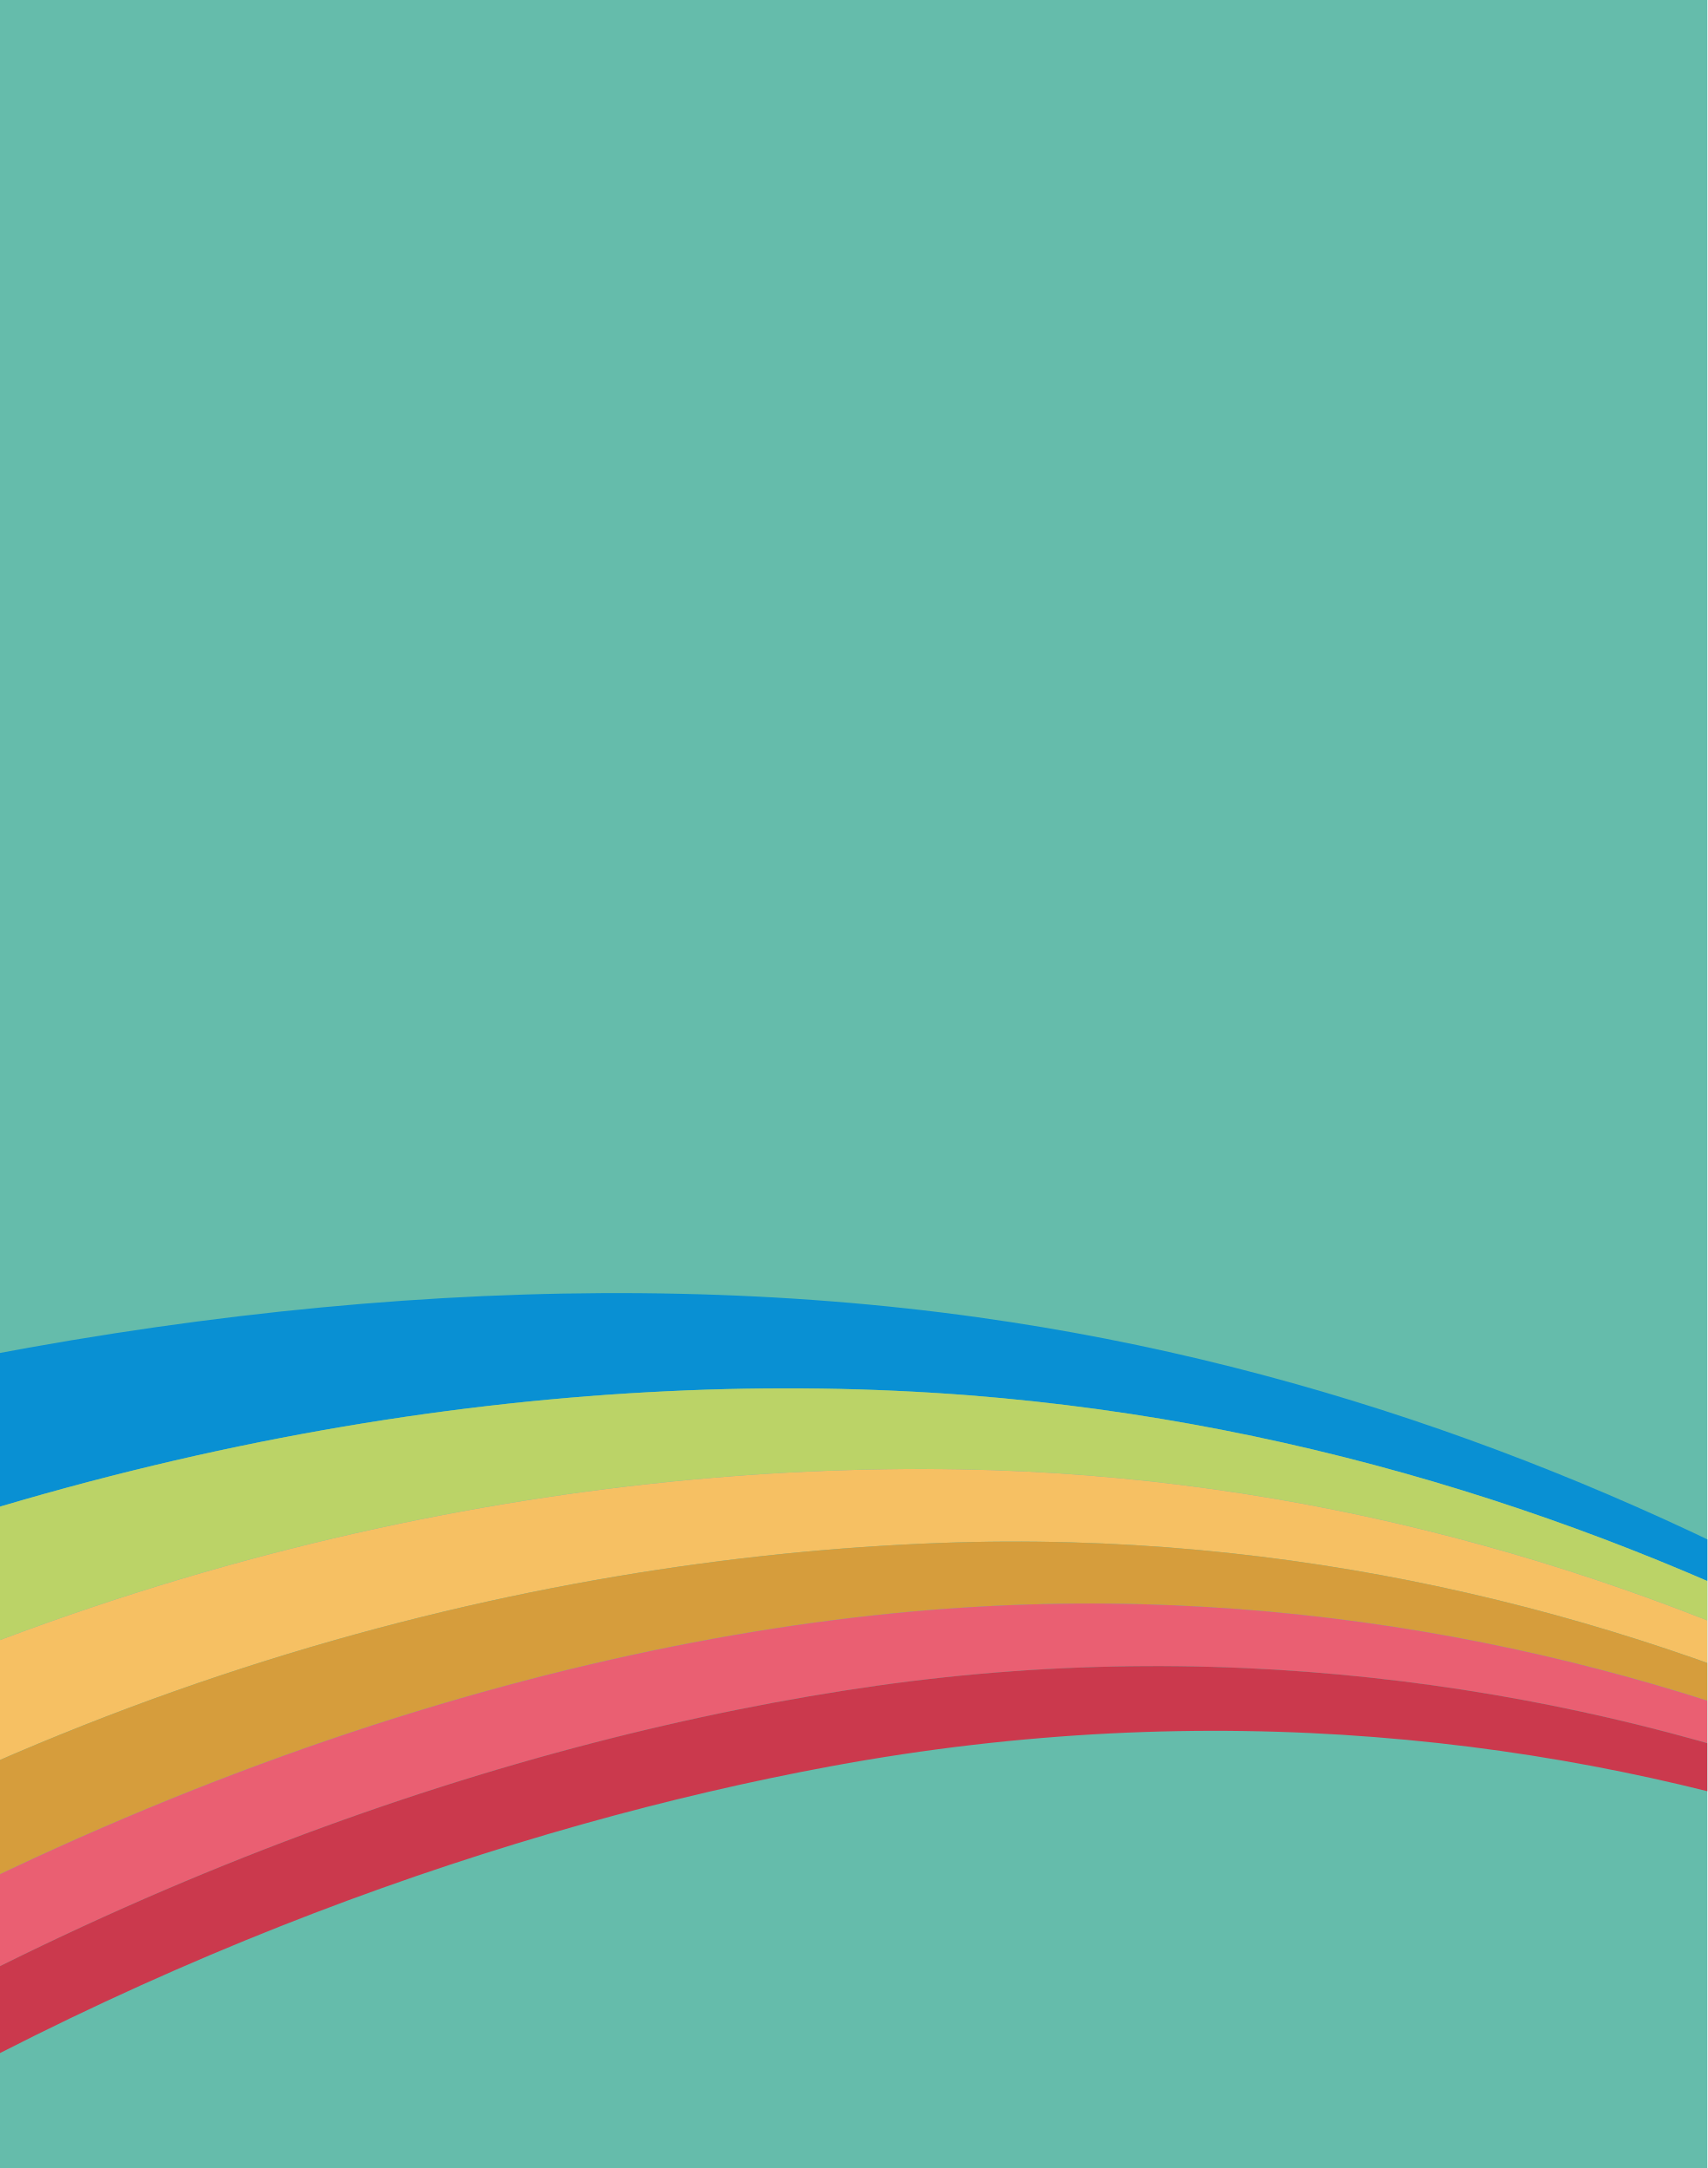
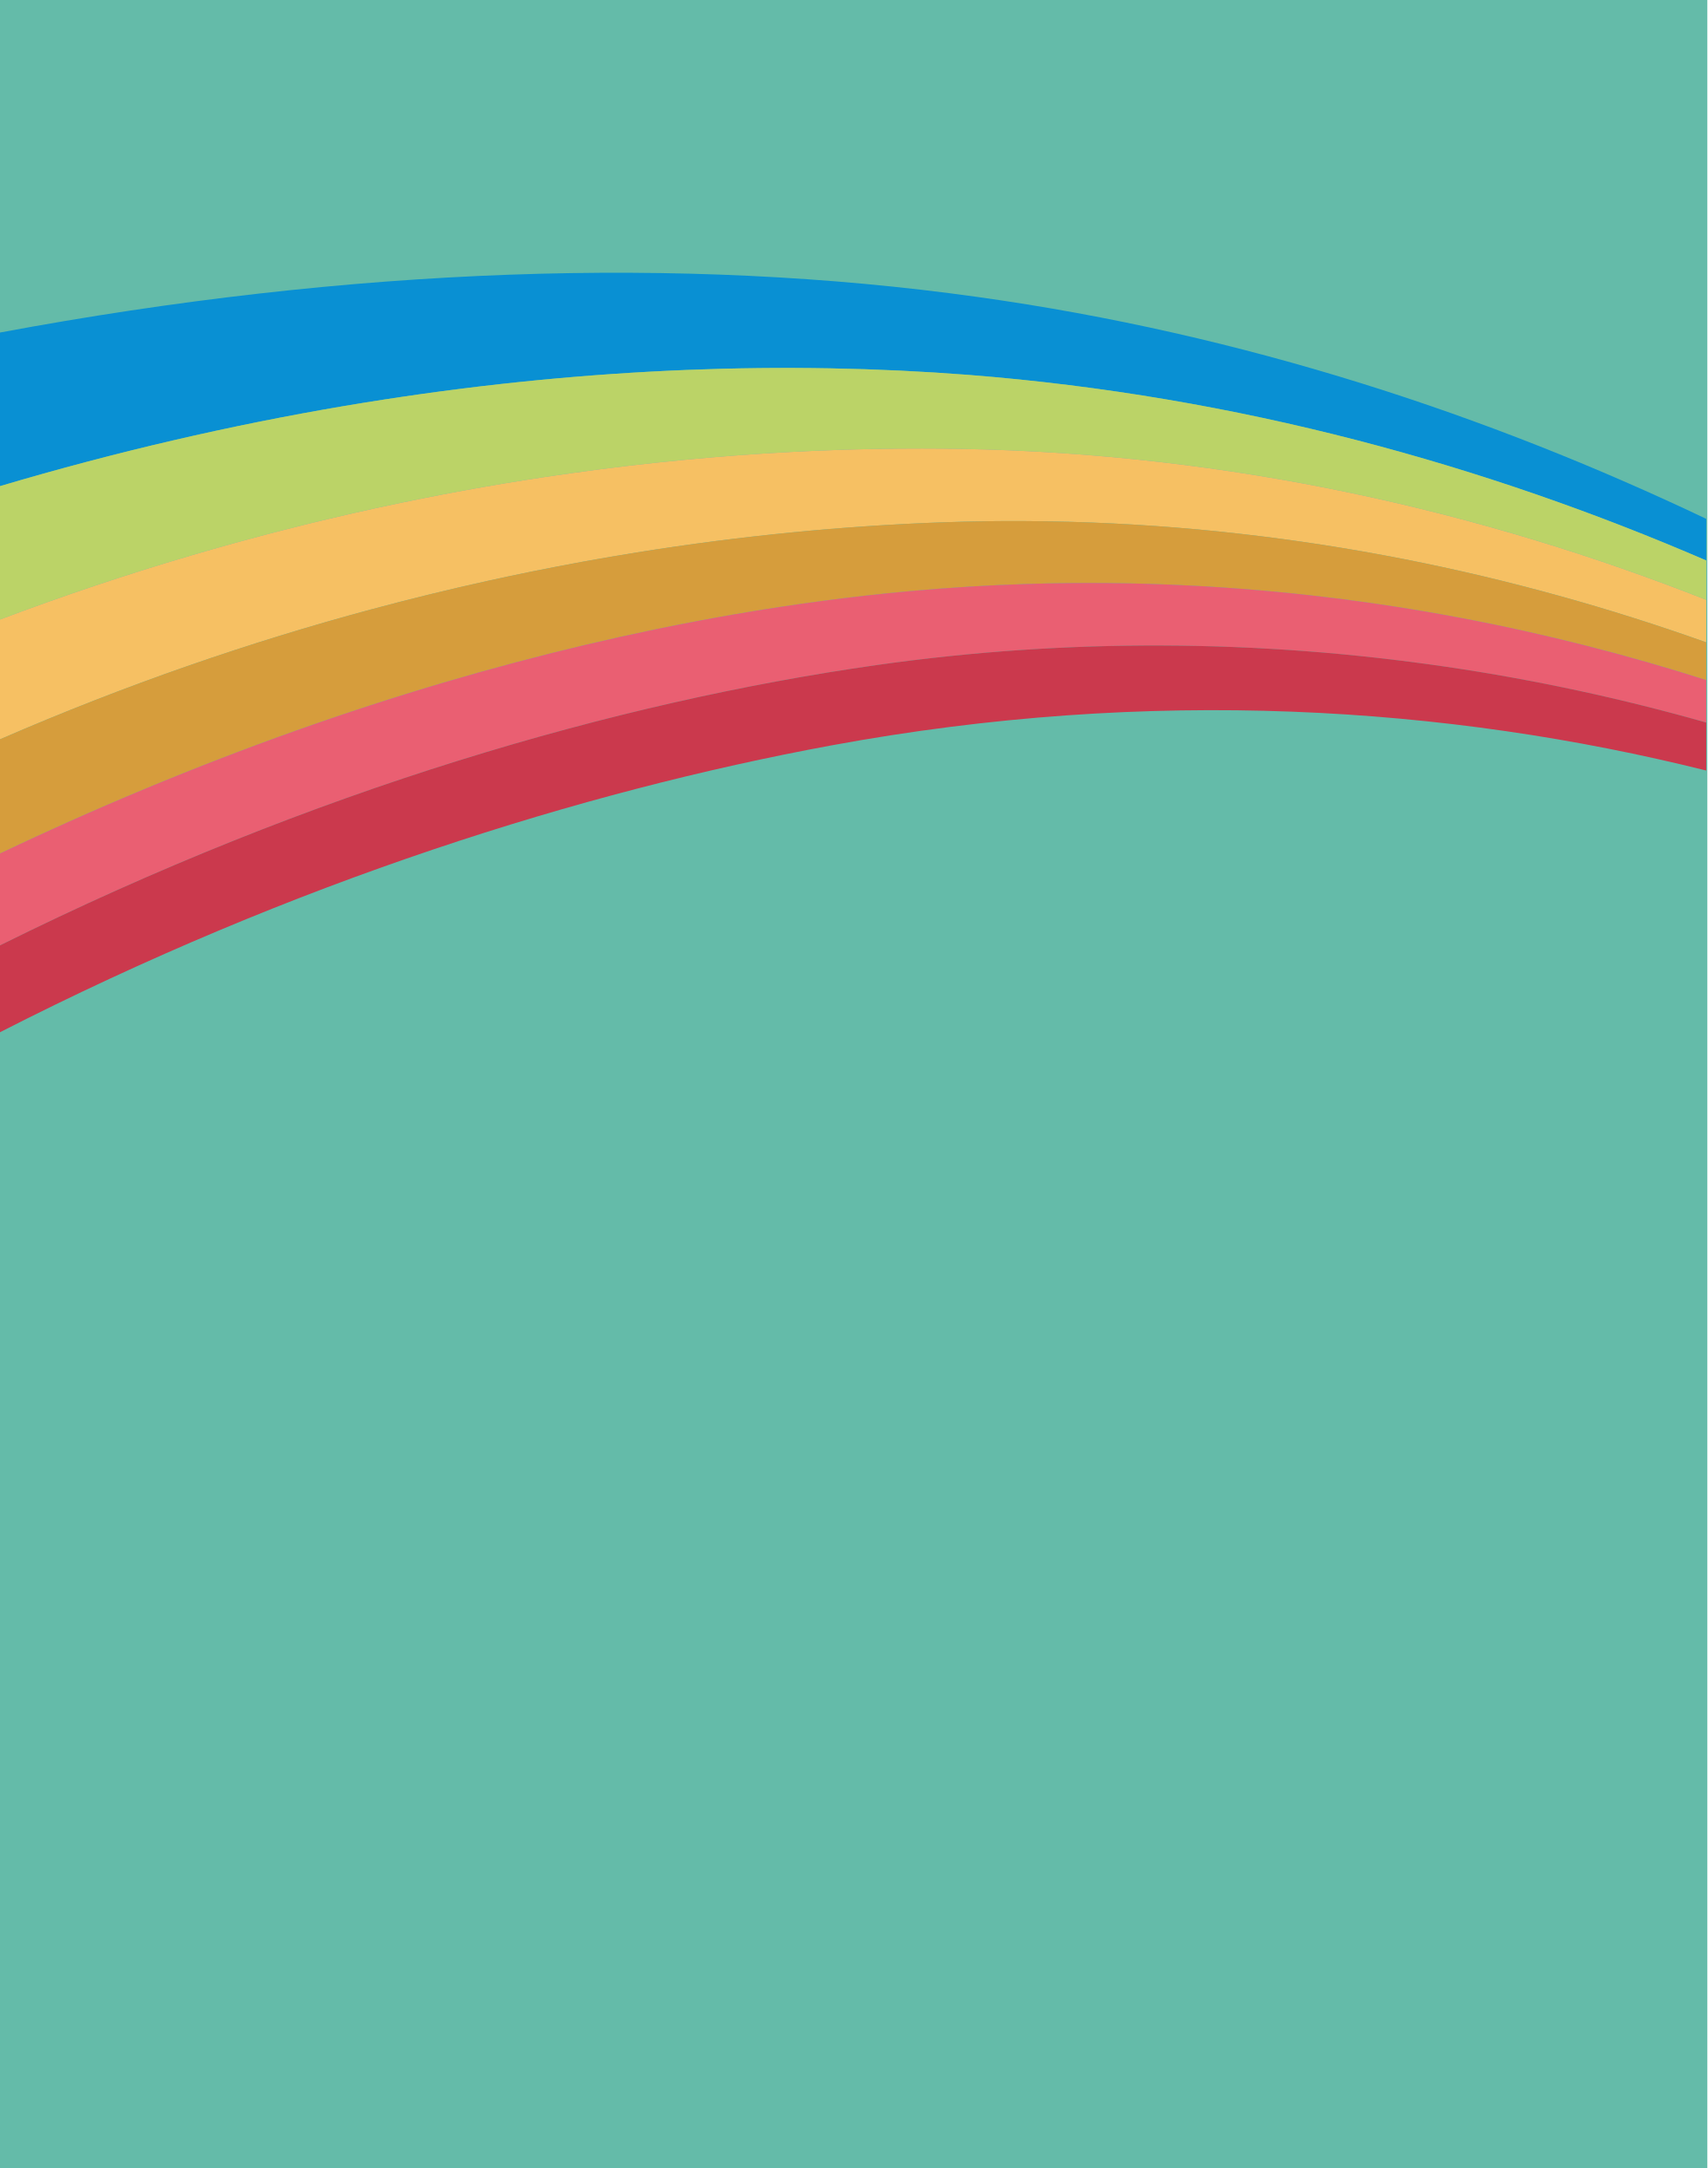
- <svg xmlns="http://www.w3.org/2000/svg" xmlns:xlink="http://www.w3.org/1999/xlink" version="1.1" id="Layer_1" x="0" y="0" width="768" height="975" viewBox="0 24.5 768 975" enable-background="new 0 24.5 768 975" xml:space="preserve">
-   <g id="Layer_1_1_">
-     <g id="background_color">
-       <polyline fill="#65BCAB" points="0 999.55 0 24 768 24 768 999.55 " />
-     </g>
-     <g id="toolbar" display="none">
-       <polyline display="inline" fill="#409D8B" points="770 1000.5 770 929.26 2 929.26 2 1000.5 " />
-       <rect x="39" y="943.51" display="inline" fill="#DDE5CE" width="86" height="8.55" />
-       <rect x="39" y="959.65" display="inline" fill="#DDE5CE" width="86" height="8.55" />
-       <rect x="38" y="974.85" display="inline" fill="#DDE5CE" width="86" height="8.55" />
-     </g>
-     <g id="airplsnr" display="none">
-       <path id="path1962" display="inline" fill="#DDE5CE" d="M396 301.95c-0.1-0.36-3.69-20.75-7.98-45.32 -4.29-24.57-7.92-44.9-8.06-45.18 -0.17-0.32-8.13 3.3-22.24 10.13 -20.61 9.98-22 10.72-22.44 12.02 -0.26 0.76-1.53 6.55-2.83 12.86l-2.36 11.47 -8.92 4.34 -8.92 4.34 -2.98-16.52 -2.98-16.52 -12.19-11.81c-6.71-6.5-12.17-11.9-12.13-12.02 0.03-0.11 3.99-2.11 8.8-4.43l8.74-4.22 12.43 5.49 12.43 5.49 22.21-10.74c17.32-8.38 22.11-10.87 21.77-11.32 -0.24-0.31-15.7-15.48-34.35-33.69l-33.91-33.12 11.2-5.42 11.19-5.42 46.16 28.3 46.16 28.3 30.58-14.77c21.44-10.35 31.23-14.86 32.76-15.08 1.4-0.2 3.23-0.06 5.15 0.41 3.79 0.92 6.2 2.8 7.79 6.09 1.48 3.06 1.61 5.06 0.54 8.15 -1.65 4.78-1.26 4.54-35.65 21.24l-30.99 15.05 -2.57 40.16c-1.42 22.09-2.89 44.99-3.27 50.9l-0.7 10.74 -11.13 5.38C399.04 301.21 396.13 302.43 396 301.95z" />
-     </g>
+ <svg xmlns="http://www.w3.org/2000/svg" version="1.1" id="Layer_1" x="0px" y="0px" width="768px" height="975px" viewBox="0 0 768 975" enable-background="new 0 0 768 975" xml:space="preserve">
+   <g id="background">
+     <rect fill="#64BBA9" width="768" height="975" />
  </g>
-   <g id="Layer_2">
-     <defs>
-       <rect id="SVGID_1_" y="24" width="768" height="1027" />
-     </defs>
-     <clipPath id="SVGID_2_">
-       <use xlink:href="#SVGID_1_" overflow="visible" />
-     </clipPath>
-     <g id="Layer_4" clip-path="url(#SVGID_2_)">
-       <path fill="#0066B2" d="M874.75 759.9c105.6 60.3 194.6 135.5 274.8 210.8C1069.65 895.5 980.45 820.2 874.75 759.9z" />
-       <path fill="none" d="M-321.39 935.89l41.04-25.81C-294.01 918.54-307.69 927.15-321.39 935.89z" />
-       <path fill="#0990D3" d="M1340.05 1205.3c-54.1-77.6-123.6-151.6-201.2-224.6 -83.5-78.5-176.2-156.8-286.3-219.7 -117.9-67.3-256.2-122.3-412.8-144.1 -172.3-24.1-372-8.2-582 48.6 -165.1 44.6-335.7 93.5-514.2 137.1l-20 163.31 73.5 9c34.85-17.94 69.49-35.59 103.93-52.91 116.2-59.72 230.13-115.03 342.07-163.1 213.4-91.6 419.6-120.3 592.8-106.9 156.7 12.3 296.5 60.5 415 123.3 110.9 58.8 203.7 134.8 286.2 210.3 77.4 71 147.3 144.2 201.2 221.7 0.1 0.1 0.1 0.2 0.2 0.3l-3.36-0.42c0.99 1.41 1.98 2.82 2.96 4.23 0.1 0.2 0.3 0.4 0.4 0.6l6.8 0.8C1343.55 1210.3 1341.85 1207.8 1340.05 1205.3z" />
-       <path fill="#BBD367" d="M1338.25 1207.3c-53.9-77.5-123.8-150.7-201.2-221.7 -82.5-75.5-175.3-151.5-286.2-210.3 -118.5-62.8-258.3-111-415-123.3 -173.2-13.4-379.4 15.3-592.8 106.9 -111.95 48.07-225.87 103.38-342.07 163.1 -31.51 16.2-63.18 32.71-95.03 49.5l184.4 22.5c2.54-1.72 5.07-3.42 7.6-5.13l-3-0.37 83.66-52.61c13.69-8.74 27.37-17.35 41.04-25.81l100.8-63.39c215.3-123.1 433.2-164.4 611.4-161.4 156.2 2.6 296.6 44.5 415.3 103 111.4 54.9 205.1 127.8 287.9 201.4 75.2 66.9 143.6 136.1 196.5 211.1l-4.83-0.58c1.56 2.16 3.1 4.32 4.63 6.48l3.75 0.47 3.36 0.42C1338.35 1207.5 1338.35 1207.4 1338.25 1207.3z" />
-       <path fill="#F6C063" d="M1135.05 989.7c-82.8-73.6-176.5-146.5-287.9-201.4 -118.7-58.5-259.1-100.4-415.3-103 -178.2-3-396.1 38.3-611.4 161.4l-100.8 63.39 -41.04 25.81 -83.66 52.61 3 0.37 100.2 12.23c1.54-1.17 3.08-2.32 4.62-3.48l-1.72-0.21c28.9-21.9 57.8-42.9 86.9-63.1C8.95 781 239.25 725.2 422.85 718.4c159-5.9 301.3 30.6 420.4 84.3 111.7 50.4 206.1 120.6 289.3 192.2 73.1 62.9 139.6 128.9 191.8 200.7l-3-0.37c1.17 1.59 2.34 3.18 3.5 4.77l1.87 0.22 4.83 0.58C1278.65 1125.8 1210.25 1056.6 1135.05 989.7z" />
-       <path fill="#D69D3C" d="M1132.55 994.9c-83.2-71.6-177.6-141.8-289.3-192.2 -119.1-53.7-261.4-90.2-420.4-84.3C239.25 725.2 8.95 781-212.05 934.3c-29.1 20.2-58 41.2-86.9 63.1l1.72 0.21 68.98 8.39c2.37-1.66 4.75-3.29 7.12-4.93l-6.32-0.77C-0.65 841.7 226.25 765.9 409.65 749.3c162.1-14.7 309.1 16.5 429.9 66.1 112 46 206.8 113 290.8 182.7 70.9 58.8 136.5 121.7 187.8 191.1l-5.63-0.7c1.56 2.06 3.11 4.13 4.64 6.21l4.2 0.52 3 0.37C1272.15 1123.8 1205.65 1057.8 1132.55 994.9z" />
-       <path fill="#EA5F72" d="M1130.35 998.1C1046.35 928.4 951.55 861.4 839.55 815.4 718.75 765.8 571.75 734.6 409.65 749.3c-183.4 16.6-410.3 92.4-637.1 251l6.32 0.77 55.28 6.73c1.37-0.91 2.75-1.81 4.12-2.72l-3.91-0.48c198.1-131.9 397.5-198.9 560.1-222 164.7-23.3 317.2 1.9 441 47.9 111.9 41.5 207.8 106.7 291.9 174.1 69.3 55.5 133.6 114.2 183.9 180.41l-3.11-0.38c0.94 1.22 1.88 2.44 2.81 3.67l1.57 0.2 5.64 0.7C1266.85 1119.8 1201.25 1056.9 1130.35 998.1z" />
-       <path fill="#CB394D" d="M1127.35 1004.6c-84.1-67.4-180-132.6-291.9-174.1 -123.8-46-276.3-71.2-441-47.9 -162.6 23.1-362 90.1-560.1 222l3.91 0.48 49.99 6.13c170.3-106.7 342.3-165.9 485.6-192.4 171.6-31.7 328-13.1 457.7 29.6 111.3 36.7 207.7 99 292.7 164.8 66.7 51.7 128.2 108 177.9 170.7l5.99 0.72 3.11 0.38C1260.95 1118.8 1196.65 1060.1 1127.35 1004.6z" />
-     </g>
+   <g>
+     <path fill="none" d="M154.427,182.656c6.238-1.059,12.457-2.065,18.655-3.022C166.884,180.591,160.666,181.598,154.427,182.656z" />
+     <path fill="#0990D3" d="M0,218.629c52.477-15.547,104.091-27.43,154.427-35.973c6.238-1.059,12.457-2.065,18.655-3.022   c92.973-14.353,181.354-17.319,262.491-11.043c121.494,9.536,232.818,40.678,331.931,83.465v-18.712   c-97.864-46.589-207.523-83.052-328.036-99.828C306.655,114.937,157.551,120.15,0,149.551V218.629z" />
+     <path fill="#BBD367" d="M173.082,179.634c-6.198,0.957-12.417,1.964-18.655,3.022C104.091,191.199,52.477,203.082,0,218.63v59.985   c57.26-21.579,113.86-38.035,168.982-50.064c0.592-0.129,1.181-0.252,1.774-0.38c25.064-5.431,49.821-9.955,74.192-13.629   c4.367-0.658,8.717-1.28,13.059-1.884c8.059-1.123,16.079-2.163,24.048-3.104c0.457-0.056,0.912-0.104,1.369-0.155   c32.312-3.777,63.848-6.081,94.419-7.084c2.278-0.074,4.548-0.141,6.814-0.2c2.492-0.066,4.977-0.126,7.456-0.174   c4.188-0.084,8.359-0.146,12.509-0.181c3.394-0.027,6.775-0.046,10.141-0.042c5.644,0.006,11.247,0.058,16.812,0.15   c122.683,2.046,235.612,28.351,335.929,67.898v-17.711c-99.112-42.787-210.437-73.929-331.931-83.465   C354.436,162.314,266.055,165.281,173.082,179.634z" />
+     <path fill="#F6C063" d="M180.225,270.569c4.351-1.118,8.69-2.204,13.019-3.265c8.658-2.119,17.276-4.125,25.846-6.018   c6.53-1.443,13.033-2.823,19.507-4.141c16.187-3.29,32.194-6.191,47.998-8.726c47.411-7.596,92.977-11.878,135.983-13.472   c7.448-0.276,14.859-0.459,22.234-0.551c4.915-0.062,9.813-0.084,14.697-0.065c7.323,0.026,14.61,0.141,21.856,0.342   c103.948,2.894,199.984,23.516,286.138,54.211v-19.118c-100.317-39.548-213.247-65.853-335.929-67.898   c-5.564-0.094-11.169-0.146-16.812-0.15c-3.364-0.004-6.747,0.015-10.141,0.042c-4.148,0.034-8.32,0.097-12.509,0.181   c-2.479,0.048-4.964,0.106-7.456,0.174c-2.267,0.061-4.536,0.126-6.814,0.2c-30.571,1.003-62.106,3.307-94.419,7.084   c-0.457,0.052-0.912,0.101-1.369,0.155c-7.969,0.94-15.989,1.98-24.048,3.104c-4.341,0.604-8.692,1.226-13.059,1.884   c-24.371,3.674-49.128,8.198-74.192,13.629c-0.593,0.128-1.182,0.251-1.774,0.38C113.861,240.581,57.26,257.036,0,278.616v53.872   c56.585-24.59,112.614-43.823,167.146-58.482C171.514,272.831,175.875,271.686,180.225,270.569z" />
+     <path fill="#D69D3C" d="M30.789,369.622c92.077-41.186,181.255-69.503,264.358-86.67c11.871-2.452,23.62-4.677,35.233-6.678   c27.099-4.672,53.473-8.132,79.005-10.442c17.717-1.607,35.254-2.667,52.601-3.211c12.385-0.388,24.674-0.516,36.857-0.396   c12.184,0.121,24.263,0.49,36.229,1.096c83.426,4.213,161.496,19.873,232.432,42.525v-16.959   c-86.153-30.694-182.188-51.315-286.136-54.21c-7.246-0.201-14.533-0.314-21.856-0.342c-4.884-0.019-9.781,0.003-14.697,0.065   c-7.375,0.092-14.786,0.273-22.234,0.551c-43.006,1.594-88.572,5.876-135.983,13.472c-15.804,2.533-31.812,5.436-47.998,8.726   c-6.474,1.316-12.978,2.696-19.507,4.141c-8.57,1.893-17.188,3.898-25.846,6.018c-4.329,1.061-8.668,2.146-13.019,3.265   c-4.351,1.116-8.711,2.262-13.079,3.437C112.616,288.668,56.586,307.902,0,332.492v51.341c5.882-2.797,11.755-5.547,17.616-8.239   C22.013,373.574,26.404,371.585,30.789,369.622z" />
+     <path fill="#EA5F72" d="M767.504,324.941v-19.096c-70.936-22.652-149.006-38.312-232.432-42.525   c-11.967-0.605-24.046-0.975-36.229-1.096c-12.184-0.119-24.473,0.009-36.857,0.396c-17.347,0.544-34.884,1.604-52.601,3.211   c-25.532,2.311-51.906,5.771-79.005,10.442c-11.613,2.001-23.362,4.226-35.233,6.678c-83.103,17.167-172.281,45.484-264.358,86.67   c-4.385,1.963-8.776,3.952-13.173,5.972c-5.861,2.692-11.734,5.442-17.616,8.239v41.321   c140.994-70.01,277.138-109.411,394.196-126.044c43.722-6.188,86.582-8.951,128.272-8.815l0,0h0.001   C610.303,290.581,692.938,303.753,767.504,324.941z" />
+     <path fill="#CB394D" d="M767.504,324.941c-74.565-21.188-157.201-34.36-245.034-34.646h-0.001   c-41.69-0.136-84.551,2.63-128.27,8.815C277.14,315.743,140.995,355.146,0,425.154v39.063   c132.384-67.615,261.748-108.241,373.612-128.928c144.343-26.664,277.925-17.714,393.892,11.237V324.941z" />
  </g>
</svg>
